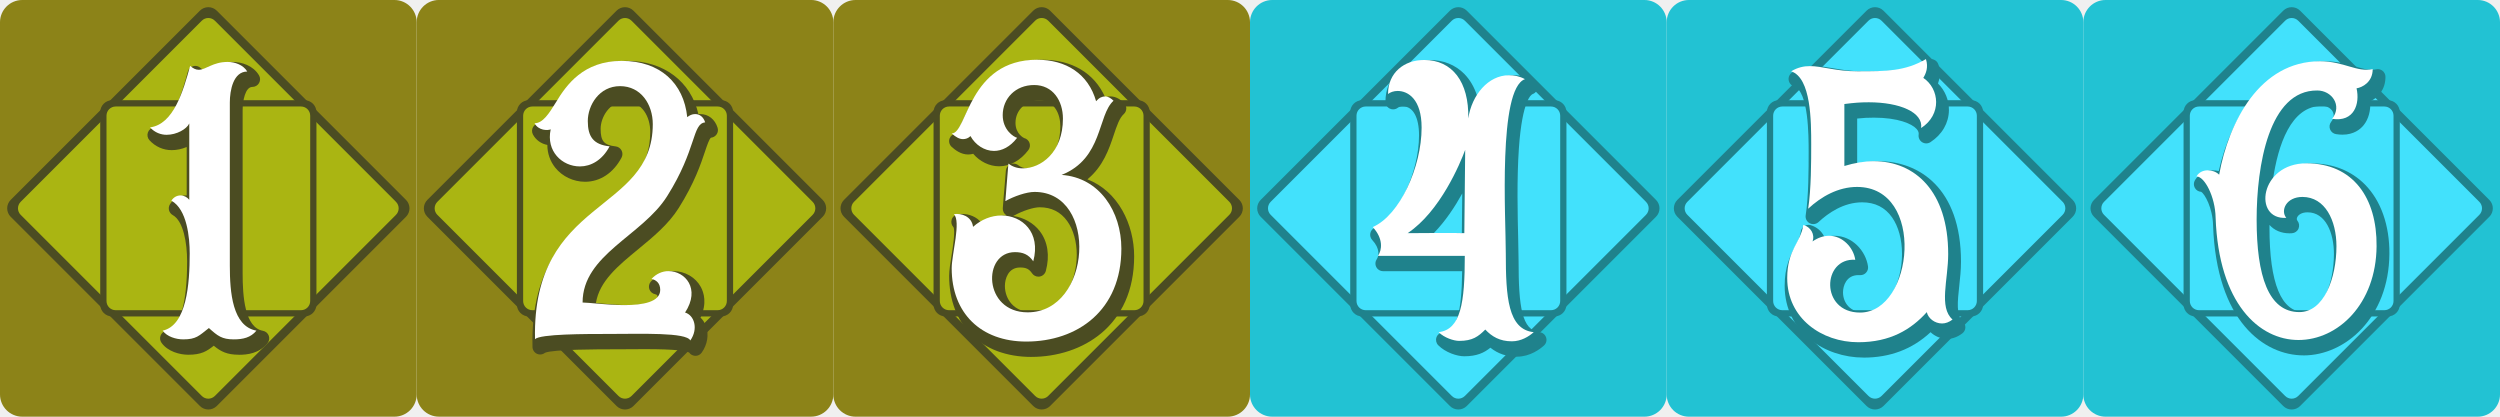
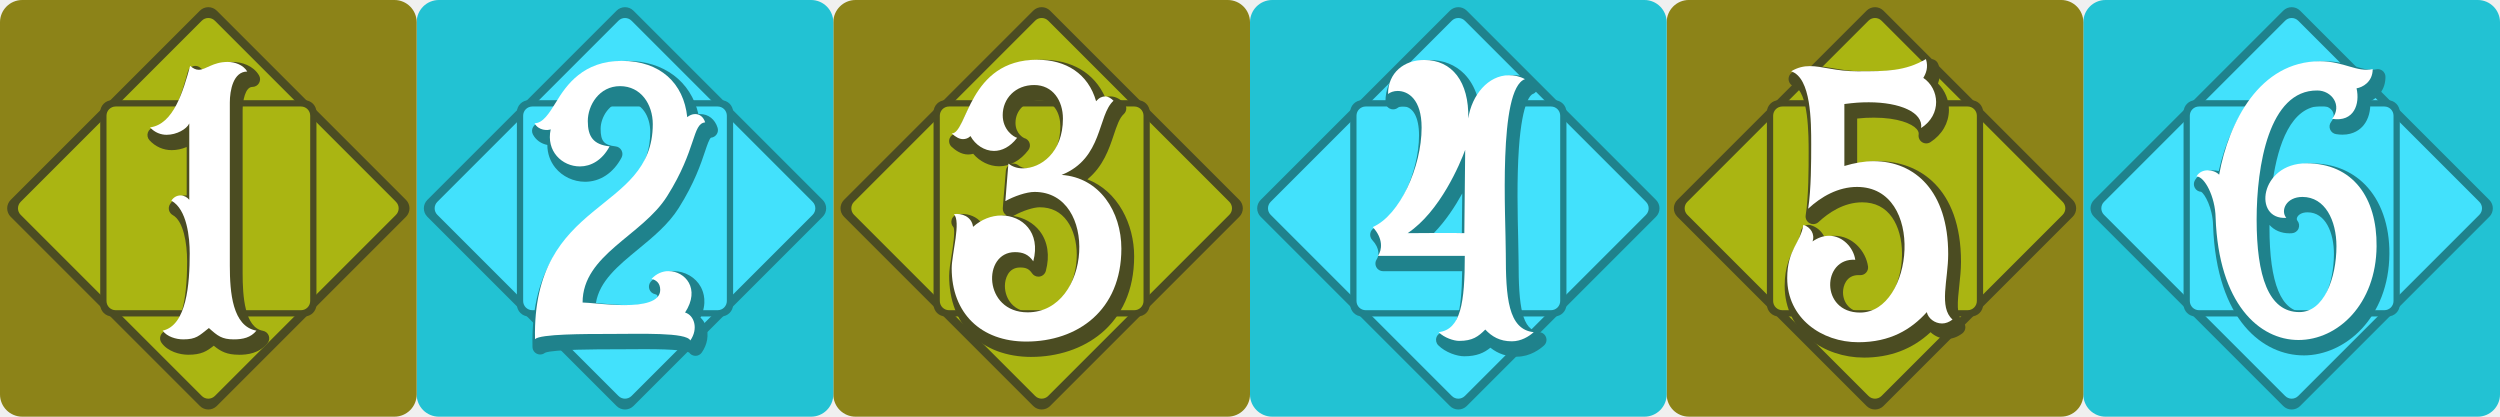
<svg xmlns="http://www.w3.org/2000/svg" id="Layer_1" data-name="Layer 1" viewBox="0 0 1122.58 187.1">
  <defs>
    <style>
      .cls-1 {
        fill: #aab512;
      }

      .cls-2 {
        fill: #fff;
      }

      .cls-3 {
        fill: #4b4c22;
      }

      .cls-4 {
        fill: #22c2d3;
      }

      .cls-5 {
        fill: #8c8318;
      }

      .cls-6 {
        fill: #1f828c;
      }

      .cls-7 {
        fill: #42e1fc;
      }
    </style>
  </defs>
  <g>
    <g>
      <rect class="cls-4" x="935.48" y="0" width="187.1" height="187.1" rx="10" ry="10" />
      <g>
        <g>
          <rect class="cls-6" x="963.59" y="28.11" width="130.88" height="130.88" rx="5.36" ry="5.36" transform="translate(235.25 755.04) rotate(-45)" />
          <rect class="cls-7" x="967.39" y="31.9" width="123.29" height="123.29" rx="4.13" ry="4.13" transform="translate(235.25 755.04) rotate(-45)" />
        </g>
        <g>
          <rect class="cls-6" x="980.49" y="45" width="97.09" height="97.09" rx="5.36" ry="5.36" />
          <rect class="cls-7" x="983.3" y="47.82" width="91.47" height="91.47" rx="4.13" ry="4.13" />
        </g>
      </g>
    </g>
    <g>
      <path class="cls-6" d="M1034.41,159.58c-17.81,0-39.14-15.29-40.67-58.37-.16-7.83-3.79-14.27-5.38-15.08-1.16-.07-2.21-.72-2.79-1.74-.61-1.08-.6-2.41.04-3.47,1.68-2.81,4.61-4.42,8.05-4.42.9,0,1.77.1,2.62.3,5.6-24.6,20.7-49.28,47.73-49.28,5.68,0,10.19,1.32,13.81,2.38,2.67.78,4.97,1.45,7.1,1.45.71,0,1.37-.07,2.03-.22.25-.06.5-.08.75-.08.78,0,1.54.26,2.16.76.82.65,1.29,1.65,1.29,2.69,0,5.56-3.16,9.27-6.86,11.01.29,4.09-.72,7.92-2.89,10.64-1.57,1.97-4.51,4.32-9.58,4.32-.92,0-1.88-.08-2.87-.24-1.2-.19-2.22-1-2.67-2.14-.45-1.13-.27-2.42.48-3.38,1.19-1.53,1.45-3.08.77-4.47-.79-1.61-2.68-2.69-4.71-2.69h-.18c-14.02,0-19.73,17.7-22.04,33.21,4.03-4.74,10.16-7.4,17.33-7.4,9.55,0,17.84,3.28,23.98,9.47,7.21,7.28,11.12,18.37,11,31.22-.22,28.5-19.75,45.54-38.51,45.54ZM1019.06,102.07c0,25.27,5.3,38.08,15.75,38.08,8.26,0,13.2-13.29,13.2-26.14,0-9.29-3.66-18.67-11.83-18.67-2.66,0-4.14,1.12-4.64,2.17-.14.29-.41,1.02.06,1.59.82,1,1.01,2.37.5,3.56-.51,1.19-1.65,1.99-2.94,2.07-.36.02-.72.04-1.07.04-3.73,0-6.86-1.33-9.02-3.78,0,.4,0,.77,0,1.08Z" />
      <path class="cls-2" d="M991.37,76.49c1.76,0,3.72.57,5.1,1.95,4.31-23.7,18.21-50.93,45.25-50.93,10.77,0,16.65,5.1,23.7,3.52,0,5.89-4.71,8.23-7.25,8.63,1.57,6.86-.98,15.28-10.97,13.7,4.7-6.06-.2-12.73-6.67-12.73-21.74-.19-27.23,33.89-27.23,57.98,0,25.28,5.29,41.53,19.19,41.53,10.97,0,16.65-15.09,16.65-29.59,0-11.55-5.09-22.12-15.28-22.12-7.25,0-9.98,6.06-7.25,9.39-15.08.99-11.95-24.48,9.01-24.48s31.74,15.47,31.54,37.21c-.2,26.06-17.43,42.12-35.06,42.12s-35.85-16.25-37.22-55.04c-.19-9.2-4.9-18.41-8.61-18.41,1.17-1.96,3.13-2.74,5.09-2.74Z" />
    </g>
  </g>
  <g>
    <g>
-       <rect class="cls-4" x="748.39" y="0" width="187.1" height="187.1" rx="10" ry="10" />
+       <rect class="cls-5" x="748.39" y="0" width="187.1" height="187.1" rx="10" ry="10" transform="translate(748.39 935.48) rotate(-90)" />
      <g>
        <g>
-           <rect class="cls-6" x="776.5" y="28.11" width="130.88" height="130.88" rx="5.36" ry="5.36" transform="translate(180.45 622.74) rotate(-45)" />
-           <rect class="cls-7" x="780.29" y="31.9" width="123.29" height="123.29" rx="4.13" ry="4.13" transform="translate(180.45 622.74) rotate(-45)" />
+           <rect class="cls-3" x="776.5" y="28.11" width="130.88" height="130.88" rx="5.36" ry="5.36" transform="translate(180.45 622.74) rotate(-45)" />
+           <rect class="cls-1" x="780.29" y="31.9" width="123.29" height="123.29" rx="4.13" ry="4.13" transform="translate(180.45 622.74) rotate(-45)" />
        </g>
        <g>
-           <rect class="cls-6" x="793.39" y="45" width="97.09" height="97.09" rx="5.36" ry="5.36" />
-           <rect class="cls-7" x="796.2" y="47.82" width="91.47" height="91.47" rx="4.13" ry="4.13" />
+           <rect class="cls-3" x="793.39" y="45" width="97.09" height="97.09" rx="5.36" ry="5.36" />
+           <rect class="cls-1" x="796.2" y="47.82" width="91.47" height="91.47" rx="4.13" ry="4.13" />
        </g>
      </g>
    </g>
    <g>
-       <path class="cls-6" d="M836.74,160.56c-17.15,0-35.37-11.3-35.37-32.24,0-8.6,2.53-13.44,4.57-17.32,1.25-2.38,2.32-4.44,2.71-7.08.14-.99.71-1.87,1.56-2.41.56-.36,1.21-.54,1.86-.54.33,0,.66.05.98.14,2.64.78,4.82,2.59,6,4.96.08.15.15.31.22.47,1.45-.45,2.92-.67,4.37-.67,8.26,0,14.2,6.99,15.16,13.75.15,1.03-.18,2.07-.89,2.83-.65.71-1.57,1.1-2.53,1.1-.08,0-.15,0-.23,0-.21-.01-.43-.02-.63-.02-5.49,0-6.95,4.86-6.95,7.73,0,2.39.83,4.61,2.34,6.23,1.75,1.88,4.39,2.87,7.63,2.87,10.21,0,16.53-13.67,16.53-26.33,0-6.48-1.59-12.31-4.47-16.42-3.14-4.49-7.66-6.76-13.44-6.76-8.34,0-15.25,4.82-19.58,8.86-.65.61-1.5.93-2.36.93-.55,0-1.11-.13-1.62-.4-1.3-.69-2.02-2.13-1.79-3.59,1.33-8.34,1.33-21.29,1.33-28.25,0-7.51,0-27.47-6.63-29.64-1.28-.42-2.2-1.55-2.36-2.9s.5-2.65,1.66-3.34c3.19-1.91,6.52-2.83,10.19-2.83,2.65,0,5.35.47,8.21.97,3.67.64,7.84,1.37,13.14,1.37,12.74,0,20.42,0,29.02-5.02.53-.31,1.14-.47,1.74-.47.42,0,.84.08,1.24.23.98.38,1.73,1.18,2.05,2.18,1.12,3.55.58,6.5-.18,8.55,3.16,3.12,4.96,7.42,4.91,11.98-.06,5.75-3.09,10.98-8.31,14.36-.57.37-1.22.55-1.87.55s-1.29-.18-1.86-.54c-1.14-.73-1.75-2.05-1.56-3.38.08-.61.06-1.44-.85-2.49-2.07-2.38-8.35-5.15-19.23-5.15-2.71,0-4.72.1-7.52.4v20.28c3.39-.75,6.63-1.13,9.68-1.13,17.86,0,36.94,11.87,36.94,45.17,0,3.66-.4,7.3-.78,10.81-.75,6.85-1.46,13.32,1.57,15.98.78.69,1.21,1.69,1.18,2.73-.04,1.04-.54,2-1.38,2.63-2.17,1.63-4.45,2.46-6.78,2.46-2.85,0-5.54-1.15-7.47-2.99-8.27,7.67-18.18,11.41-30.14,11.41Z" />
+       <path class="cls-3" d="M836.74,160.56c-17.15,0-35.37-11.3-35.37-32.24,0-8.6,2.53-13.44,4.57-17.32,1.25-2.38,2.32-4.44,2.71-7.08.14-.99.71-1.87,1.56-2.41.56-.36,1.21-.54,1.86-.54.33,0,.66.05.98.14,2.64.78,4.82,2.59,6,4.96.08.15.15.31.22.47,1.45-.45,2.92-.67,4.37-.67,8.26,0,14.2,6.99,15.16,13.75.15,1.03-.18,2.07-.89,2.83-.65.71-1.57,1.1-2.53,1.1-.08,0-.15,0-.23,0-.21-.01-.43-.02-.63-.02-5.49,0-6.95,4.86-6.95,7.73,0,2.39.83,4.61,2.34,6.23,1.75,1.88,4.39,2.87,7.63,2.87,10.21,0,16.53-13.67,16.53-26.33,0-6.48-1.59-12.31-4.47-16.42-3.14-4.49-7.66-6.76-13.44-6.76-8.34,0-15.25,4.82-19.58,8.86-.65.61-1.5.93-2.36.93-.55,0-1.11-.13-1.62-.4-1.3-.69-2.02-2.13-1.79-3.59,1.33-8.34,1.33-21.29,1.33-28.25,0-7.51,0-27.47-6.63-29.64-1.28-.42-2.2-1.55-2.36-2.9s.5-2.65,1.66-3.34c3.19-1.91,6.52-2.83,10.19-2.83,2.65,0,5.35.47,8.21.97,3.67.64,7.84,1.37,13.14,1.37,12.74,0,20.42,0,29.02-5.02.53-.31,1.14-.47,1.74-.47.42,0,.84.08,1.24.23.98.38,1.73,1.18,2.05,2.18,1.12,3.55.58,6.5-.18,8.55,3.16,3.12,4.96,7.42,4.91,11.98-.06,5.75-3.09,10.98-8.31,14.36-.57.37-1.22.55-1.87.55s-1.29-.18-1.86-.54c-1.14-.73-1.75-2.05-1.56-3.38.08-.61.06-1.44-.85-2.49-2.07-2.38-8.35-5.15-19.23-5.15-2.71,0-4.72.1-7.52.4v20.28c3.39-.75,6.63-1.13,9.68-1.13,17.86,0,36.94,11.87,36.94,45.17,0,3.66-.4,7.3-.78,10.81-.75,6.85-1.46,13.32,1.57,15.98.78.69,1.21,1.69,1.18,2.73-.04,1.04-.54,2-1.38,2.63-2.17,1.63-4.45,2.46-6.78,2.46-2.85,0-5.54-1.15-7.47-2.99-8.27,7.67-18.18,11.41-30.14,11.41Z" />
      <path class="cls-2" d="M864.81,26.53c1.17,3.73,0,6.48-1.18,8.44,7.25,4.9,8.42,16.44-.98,22.52.98-7.05-9.59-11.56-23.5-11.56-3.92,0-6.47.21-10.97.78v27.82c4.51-1.37,9.01-2.15,13.13-2.15,18.6,0,33.49,13.52,33.49,41.72,0,11.56-4.31,23.89,1.96,29.38-1.57,1.18-3.13,1.77-4.71,1.77-3.33,0-6.27-2.34-6.85-5.09-7.06,7.83-16.46,13.51-30.76,13.51-16.45,0-31.92-10.77-31.92-28.79,0-12.93,6.07-15.87,7.24-23.91,3.33.99,5.3,4.32,4.11,7.45,2.55-1.77,5.1-2.55,7.45-2.55,6.07,0,10.97,5.3,11.75,10.78-14.88-.99-15.86,23.7,2.16,23.7,24.09,0,29.58-56.41-1.37-56.41-8.42,0-16.06,4.31-21.94,9.79,1.37-8.61,1.37-21.74,1.37-28.79,0-10.38,0-29.97-9.01-32.92,2.93-1.75,5.68-2.34,8.42-2.34,5.49,0,11.56,2.34,21.35,2.34,12.93,0,21.36,0,30.76-5.49Z" />
    </g>
  </g>
  <g>
    <g>
      <rect class="cls-4" x="561.29" y="0" width="187.1" height="187.1" rx="10" ry="10" transform="translate(748.39 -561.29) rotate(90)" />
      <g>
        <g>
          <rect class="cls-6" x="589.4" y="28.11" width="130.88" height="130.88" rx="5.36" ry="5.36" transform="translate(125.65 490.44) rotate(-45)" />
          <rect class="cls-7" x="593.19" y="31.9" width="123.29" height="123.29" rx="4.13" ry="4.13" transform="translate(125.65 490.44) rotate(-45)" />
        </g>
        <g>
          <rect class="cls-6" x="606.29" y="45" width="97.09" height="97.09" rx="5.36" ry="5.36" />
          <rect class="cls-7" x="609.11" y="47.82" width="91.47" height="91.47" rx="4.13" ry="4.13" />
        </g>
      </g>
    </g>
    <g>
      <path class="cls-6" d="M681.18,160.17c-4.62,0-8.49-1.3-11.95-4.04-2.74,2.24-6.05,3.85-11.75,3.85-3.26,0-8.45-1.73-11.65-4.94-.93-.94-1.25-2.32-.81-3.57.44-1.25,1.55-2.14,2.86-2.29,6.08-.71,8.45-7.97,8.68-27.4h-35.51c-1.28,0-2.46-.71-3.06-1.85-.59-1.14-.51-2.51.23-3.57.94-1.36,1.57-4.7-2.05-8.6-.76-.82-1.08-1.96-.85-3.05.23-1.09.97-2.01,2-2.46,10.21-4.45,19.87-24.62,19.87-41.5,0-8.15-2.74-13.01-7.32-13.01-.95,0-1.78.32-2.15.61-.62.5-1.39.76-2.16.76-.51,0-1.02-.11-1.49-.34-1.2-.57-1.96-1.78-1.96-3.11,0-11.03,8.1-18.73,19.7-18.73,6.28,0,11.72,2.18,15.74,6.29,2.55,2.61,4.47,5.93,5.73,9.84,4.06-5.73,10.01-9.28,16.53-9.28,3.32,0,6.14.69,8.88,2.17,1.2.65,1.91,1.94,1.8,3.3-.1,1.36-1,2.53-2.28,2.99-.47.17-4.64,2.27-6.18,24.34-.96,13.76-.57,30.14-.31,40.99.09,3.87.17,7.22.17,9.59,0,20.6,1.46,31.2,9.43,32.01,1.36.14,2.5,1.06,2.93,2.35.43,1.29.05,2.72-.96,3.63-1.66,1.51-6.16,5.01-12.12,5.01ZM656.6,86.86c-3.21,5.84-7.47,12.36-12.75,17.78,2.8-.02,5.79-.03,8.46-.03,1.59,0,2.96,0,4.1.02l.19-17.77Z" />
      <path class="cls-2" d="M639.51,26.93c12.54,0,20.18,9.79,19.79,26.25,1.57-10.57,9.01-19.39,18.22-19.39,2.34,0,4.7.38,7.24,1.75-12.15,4.32-8.61,62.49-8.61,78.17,0,19.59.97,34.27,12.54,35.44-2.16,1.96-5.69,4.11-9.8,4.11-5.48,0-9-2.15-11.95-5.28-3.13,3.13-5.68,5.09-11.75,5.09-2.34,0-6.66-1.37-9.2-3.92,9.99-1.16,11.75-13.32,11.75-34.27h-38.98c1.76-2.54,2.54-7.64-2.35-12.92,12.15-5.3,21.94-27.03,21.94-44.66,0-12.74-6.07-16.46-10.77-16.46-1.76,0-3.33.59-4.31,1.37,0-9.6,7.24-15.28,16.25-15.28ZM657.53,104.7l.39-37.42c-2.15,5.87-11.16,27.62-25.85,37.42,4.11,0,21.35-.21,25.46,0Z" />
    </g>
  </g>
  <g>
    <g>
      <rect class="cls-5" x="374.19" width="187.1" height="187.1" rx="10" ry="10" transform="translate(935.48 187.1) rotate(180)" />
      <g>
        <g>
          <rect class="cls-3" x="402.3" y="28.11" width="130.88" height="130.88" rx="5.36" ry="5.36" transform="translate(70.85 358.14) rotate(-45)" />
          <rect class="cls-1" x="406.1" y="31.9" width="123.29" height="123.29" rx="4.13" ry="4.13" transform="translate(70.85 358.14) rotate(-45)" />
        </g>
        <g>
          <rect class="cls-3" x="419.19" y="45" width="97.09" height="97.09" rx="5.36" ry="5.36" />
          <rect class="cls-1" x="422.01" y="47.82" width="91.47" height="91.47" rx="4.13" ry="4.13" />
        </g>
      </g>
    </g>
    <g>
      <path class="cls-3" d="M463.14,160.27c-22.44,0-36.94-14.28-36.94-36.37,0-2.39.51-5.62,1.05-9.04.62-3.89,1.76-11.09.9-12.83-.87-.89-1.19-2.19-.83-3.39.37-1.25,1.42-2.19,2.7-2.41.64-.11,1.31-.17,1.99-.17,3.1,0,6.52,1.25,8.65,3.93,3.49-2.1,7.39-3.23,11.32-3.23h.07c-.06-.03-.11-.06-.17-.1-1.06-.68-1.67-1.88-1.59-3.14.21-3.19.54-6.87.82-10.12.25-2.8.46-5.21.55-6.7.08-1.28.86-2.41,2.02-2.94.45-.21.94-.31,1.42-.31.75,0,1.5.25,2.12.73,1.23.96,2.65,1.43,4.34,1.43,5.63,0,14.57-5.13,14.57-18.88,0-5.37-2.48-11.64-9.48-11.64-6.08,0-10.66,4.33-10.66,10.07,0,5.09,3.87,6.83,3.9,6.84,1.13.28,2.01,1.09,2.4,2.19.39,1.1.16,2.31-.54,3.23-3.56,4.67-8.22,7.25-13.13,7.25-4.35,0-8.64-2.12-11.62-5.61-.73.21-1.49.31-2.28.31-3.21,0-5.76-1.95-7.39-3.42-1.06-.96-1.43-2.47-.92-3.8.46-1.2,1.55-2.04,2.8-2.19.84-.8,2.24-3.87,3.28-6.15,4.62-10.1,12.36-26.99,35.52-26.99,13.39,0,23.44,6.06,28.21,16.81.76-.23,1.54-.35,2.35-.35,2.65,0,4.81,1.61,6.16,2.96.67.67,1.03,1.59,1.01,2.54-.03.95-.44,1.84-1.15,2.47-1.92,1.72-3.11,5.26-4.48,9.35-2.07,6.19-4.73,14.13-11.83,19.92,13.82,5.36,20.99,20.29,20.99,34.57,0,31.2-23.18,45.17-46.15,45.17ZM458.04,120.11c-5.38,0-6.81,5.21-6.81,8.28s1.1,5.96,3.01,8.07c2.23,2.47,5.51,3.77,9.49,3.77,12.84,0,19.77-13.28,19.77-25.78,0-5.95-1.52-11.34-4.29-15.18-2.96-4.12-7.12-6.2-12.35-6.2-2.75,0-7.57,1.55-11.46,3.69-.15.08-.3.15-.45.21,4.8.72,9.13,3.16,11.95,6.83,3.59,4.68,4.55,11.02,2.71,17.87-.35,1.3-1.42,2.28-2.75,2.51-.19.03-.39.05-.58.05-1.13,0-2.19-.55-2.85-1.5-1.34-1.96-2.7-2.62-5.38-2.62Z" />
      <path class="cls-2" d="M465.74,26.83c12.93,0,22.92,6.27,26.44,18.61,1.37-1.58,2.74-2.15,4.11-2.15s2.74.97,3.72,1.95c-7.24,6.48-4.7,25.87-23.31,33.3,17.04,1.18,26.83,16.46,26.83,33.11,0,27.82-19.78,41.72-42.7,41.72-20.38,0-33.49-12.74-33.49-32.92,0-6.27,4.31-21.15.97-24.27,3.33-.59,8.04.97,8.62,5.68,3.72-3.33,8.23-5.1,12.74-5.1,9.2,0,17.82,7.45,14.3,20.57-2.15-3.14-4.71-4.11-8.23-4.11-14.69,0-14.3,27.03,5.69,27.03,28.79,0,31.92-54.07,3.13-54.07-3.72,0-9.2,1.96-13.12,4.11.39-5.87,1.17-13.51,1.37-16.84,1.76,1.37,3.92,2.15,6.46,2.15,8.03,0,18.02-7.05,18.02-22.33,0-8.04-4.51-15.09-12.93-15.09s-14.11,6.08-14.11,13.52c0,6.65,4.9,9.79,6.47,10.18-3.13,4.11-6.86,5.89-10.38,5.89-4.31,0-8.42-2.74-10.57-6.67-.98.99-2.15,1.37-3.33,1.37-1.56,0-3.13-.78-5.09-2.54,7.05,0,7.44-33.11,38.39-33.11Z" />
    </g>
  </g>
  <g>
    <g>
-       <rect class="cls-5" x="187.1" y="0" width="187.1" height="187.1" rx="10" ry="10" transform="translate(187.1 374.19) rotate(-90)" />
+       <rect class="cls-4" x="187.1" y="0" width="187.1" height="187.1" rx="10" ry="10" transform="translate(374.19 -187.1) rotate(90)" />
      <g>
        <g>
-           <rect class="cls-3" x="215.21" y="28.11" width="130.88" height="130.88" rx="5.36" ry="5.36" transform="translate(16.05 225.85) rotate(-45)" />
-           <rect class="cls-1" x="219" y="31.9" width="123.29" height="123.29" rx="4.13" ry="4.13" transform="translate(16.05 225.85) rotate(-45)" />
+           <rect class="cls-6" x="215.21" y="28.11" width="130.88" height="130.88" rx="5.36" ry="5.36" transform="translate(16.05 225.85) rotate(-45)" />
+           <rect class="cls-7" x="219" y="31.9" width="123.29" height="123.29" rx="4.13" ry="4.13" transform="translate(16.05 225.85) rotate(-45)" />
        </g>
        <g>
-           <rect class="cls-3" x="232.1" y="45" width="97.09" height="97.09" rx="5.36" ry="5.36" />
-           <rect class="cls-1" x="234.91" y="47.82" width="91.47" height="91.47" rx="4.13" ry="4.13" />
+           <rect class="cls-6" x="232.1" y="45" width="97.09" height="97.09" rx="5.36" ry="5.36" />
+           <rect class="cls-7" x="234.91" y="47.82" width="91.47" height="91.47" rx="4.13" ry="4.13" />
        </g>
      </g>
    </g>
    <g>
-       <path class="cls-3" d="M312.28,159.77c-.1,0-.2,0-.3-.01-1.03-.09-1.96-.63-2.53-1.46-1.32-.72-5.92-1.53-19.88-1.53-2.37,0-4.76.02-7.09.04-2.23.02-4.4.03-6.44.03-6.91,0-27.81,0-31.32,1.57-.62.51-1.39.77-2.17.77-.43,0-.87-.08-1.29-.25-1.28-.52-2.13-1.75-2.16-3.13-.8-37.4,16.6-51.37,31.96-63.7,11.69-9.38,20.92-16.8,20.92-32.93,0-6.55-3.52-13.6-11.24-13.6-7.11,0-11.04,7.23-11.04,12.23,0,5.59,1.51,7.36,6.71,7.93,1.14.12,2.14.8,2.68,1.81.54,1.01.54,2.22,0,3.24-3.66,6.89-9.63,10.84-16.37,10.84-5.2,0-10.19-2.36-13.37-6.3-2.34-2.91-3.56-6.44-3.58-10.24-2.81-.54-5.15-2.21-6.47-4.69-.56-1.07-.53-2.36.09-3.39.62-1.04,1.75-1.67,2.96-1.67,1.89,0,4.65-4.48,6.66-7.75,3.61-6.03,12.12-20.25,32.51-20.25,16.56,0,28.72,9.25,32.09,23.93.27-.03.55-.04.82-.04,3.65,0,6.64,2.37,7.8,6.17.3.99.15,2.06-.43,2.92s-1.5,1.42-2.53,1.52c-.77.42-1.82,3.58-2.67,6.11-1.89,5.66-4.76,14.21-11.79,25.39-4.62,7.38-11.58,13.11-18.31,18.64-8.91,7.33-17.37,14.29-18.91,24.1.51.04,1.05.09,1.64.15,3.67.33,8.7.79,13.46.79,7.66,0,12.61-1.33,12.61-3.39,0-.99-.26-1.34-1.13-1.51-1.22-.24-2.22-1.12-2.61-2.3s-.11-2.49.73-3.41c2.74-3,6.35-4.65,10.19-4.65,5.08,0,9.88,2.8,12.22,7.12,1.33,2.47,2.87,7.29-.15,13.73,1.1,1.05,1.96,2.39,2.51,3.96,1.32,3.75.59,8.15-1.96,11.77-.65.92-1.7,1.46-2.82,1.46ZM244.63,158.46h0Z" />
+       <path class="cls-6" d="M312.28,159.77c-.1,0-.2,0-.3-.01-1.03-.09-1.96-.63-2.53-1.46-1.32-.72-5.92-1.53-19.88-1.53-2.37,0-4.76.02-7.09.04-2.23.02-4.4.03-6.44.03-6.91,0-27.81,0-31.32,1.57-.62.51-1.39.77-2.17.77-.43,0-.87-.08-1.29-.25-1.28-.52-2.13-1.75-2.16-3.13-.8-37.4,16.6-51.37,31.96-63.7,11.69-9.38,20.92-16.8,20.92-32.93,0-6.55-3.52-13.6-11.24-13.6-7.11,0-11.04,7.23-11.04,12.23,0,5.59,1.51,7.36,6.71,7.93,1.14.12,2.14.8,2.68,1.81.54,1.01.54,2.22,0,3.24-3.66,6.89-9.63,10.84-16.37,10.84-5.2,0-10.19-2.36-13.37-6.3-2.34-2.91-3.56-6.44-3.58-10.24-2.81-.54-5.15-2.21-6.47-4.69-.56-1.07-.53-2.36.09-3.39.62-1.04,1.75-1.67,2.96-1.67,1.89,0,4.65-4.48,6.66-7.75,3.61-6.03,12.12-20.25,32.51-20.25,16.56,0,28.72,9.25,32.09,23.93.27-.03.55-.04.82-.04,3.65,0,6.64,2.37,7.8,6.17.3.99.15,2.06-.43,2.92s-1.5,1.42-2.53,1.52c-.77.42-1.82,3.58-2.67,6.11-1.89,5.66-4.76,14.21-11.79,25.39-4.62,7.38-11.58,13.11-18.31,18.64-8.91,7.33-17.37,14.29-18.91,24.1.51.04,1.05.09,1.64.15,3.67.33,8.7.79,13.46.79,7.66,0,12.61-1.33,12.61-3.39,0-.99-.26-1.34-1.13-1.51-1.22-.24-2.22-1.12-2.61-2.3s-.11-2.49.73-3.41c2.74-3,6.35-4.65,10.19-4.65,5.08,0,9.88,2.8,12.22,7.12,1.33,2.47,2.87,7.29-.15,13.73,1.1,1.05,1.96,2.39,2.51,3.96,1.32,3.75.59,8.15-1.96,11.77-.65.92-1.7,1.46-2.82,1.46ZM244.63,158.46h0Z" />
      <path class="cls-2" d="M308.61,52.59c.98-.78,2.15-1.37,3.52-1.37,1.96,0,3.72,1.18,4.51,3.73-5.88.59-3.72,11.95-17.04,33.09-11.16,17.83-38,26.25-38,47.8,2.74,0,10.97,1.16,18.8,1.16,8.23,0,16.06-1.36,16.06-6.84,0-3.14-1.96-4.51-3.92-4.9,2.15-2.36,4.9-3.52,7.64-3.52,7.44,0,14.49,7.83,7.44,18.6,4.11,1.18,6.08,7.26,2.35,12.54-1.76-3.72-22.14-2.93-36.24-2.93-10.97,0-31.15,0-33.49,2.34-1.37-63.84,52.88-56.21,52.88-96.56,0-8.82-5.29-17.05-14.69-17.05s-14.49,8.63-14.49,15.68,2.54,10.57,9.79,11.36c-3.33,6.27-8.42,9.01-13.33,9.01-8.03,0-15.27-6.86-13.12-16.65-1.37.59-5.49.59-7.25-2.74,3.72,0,6.47-4.31,9.6-9.39,4.7-7.85,12.34-18.61,29.57-18.61s27.82,9.98,29.39,25.26Z" />
    </g>
  </g>
  <g>
    <g>
      <rect class="cls-5" y="0" width="187.1" height="187.1" rx="10" ry="10" />
      <g>
        <g>
          <rect class="cls-3" x="28.11" y="28.11" width="130.88" height="130.88" rx="5.36" ry="5.36" transform="translate(-38.75 93.55) rotate(-45)" />
          <rect class="cls-1" x="31.9" y="31.9" width="123.29" height="123.29" rx="4.13" ry="4.13" transform="translate(-38.75 93.55) rotate(-45)" />
        </g>
        <g>
          <rect class="cls-3" x="45" y="45" width="97.09" height="97.09" rx="5.36" ry="5.36" />
          <rect class="cls-1" x="47.82" y="47.82" width="91.47" height="91.47" rx="4.13" ry="4.13" />
        </g>
      </g>
    </g>
    <g>
      <path class="cls-3" d="M107.26,159.29c-5.32,0-8.11-1.44-11.27-4.05-3.11,2.46-5.55,4.05-11.46,4.05-3.78,0-9.19-1.41-12.01-5.37-.67-.94-.83-2.16-.41-3.24s1.35-1.88,2.48-2.13c6.26-1.36,9.43-11.89,9.43-31.29,0-8.27-1.7-18.05-6.45-20.68-.83-.46-1.43-1.24-1.67-2.15-.24-.91-.09-1.89.41-2.69,1.55-2.5,4.19-3.99,7.05-3.99.16,0,.31,0,.47.01v-21.75c-2.09.89-4.43,1.41-6.73,1.41-3.82,0-7.37-1.58-9.99-4.46-.87-.95-1.13-2.3-.69-3.51.44-1.21,1.52-2.07,2.8-2.23,8.51-1.1,12.5-15.55,15.13-25.1.31-1.14,1.18-2.03,2.31-2.38.33-.1.68-.15,1.01-.15.81,0,1.6.28,2.23.82,1.1.93,1.5.93,1.69.93.52,0,1.59-.49,2.63-.96,2.36-1.08,5.6-2.56,10.3-2.56,3.95,0,9.12,1.57,11.77,5.98.64,1.07.66,2.39.04,3.48-.61,1.08-1.76,1.75-3,1.75-3.21,0-4.38,6.25-4.38,10.46v73.27c0,10.36.94,24.3,9.11,25.78,1.2.22,2.2,1.05,2.62,2.2.42,1.14.21,2.43-.56,3.37-3.78,4.66-9.15,5.2-12.86,5.2Z" />
      <path class="cls-2" d="M89.29,31.33c3.13,0,6.27-3.52,12.93-3.52,3.33,0,7.05,1.37,8.81,4.31-6.27,0-7.83,8.44-7.83,13.91v73.27c0,11.95,1.17,27.23,11.95,29.17-2.55,3.14-6.08,3.92-10.18,3.92-5.3,0-7.25-1.56-11.17-5.09-4.5,3.52-5.68,5.09-11.56,5.09-3.13,0-7.25-1.18-9.2-3.92,10.77-2.34,12.15-20.96,12.15-34.66,0-7.05-1.18-19.79-8.23-23.7.98-1.58,2.54-2.36,4.11-2.36s2.93.78,3.92,1.96v-34.27c-1.17,2.55-5.68,5.09-10.18,5.09-2.54,0-5.29-.97-7.44-3.33,10.57-1.37,14.88-16.25,18.01-27.61,1.37,1.16,2.55,1.75,3.92,1.75Z" />
    </g>
  </g>
</svg>
